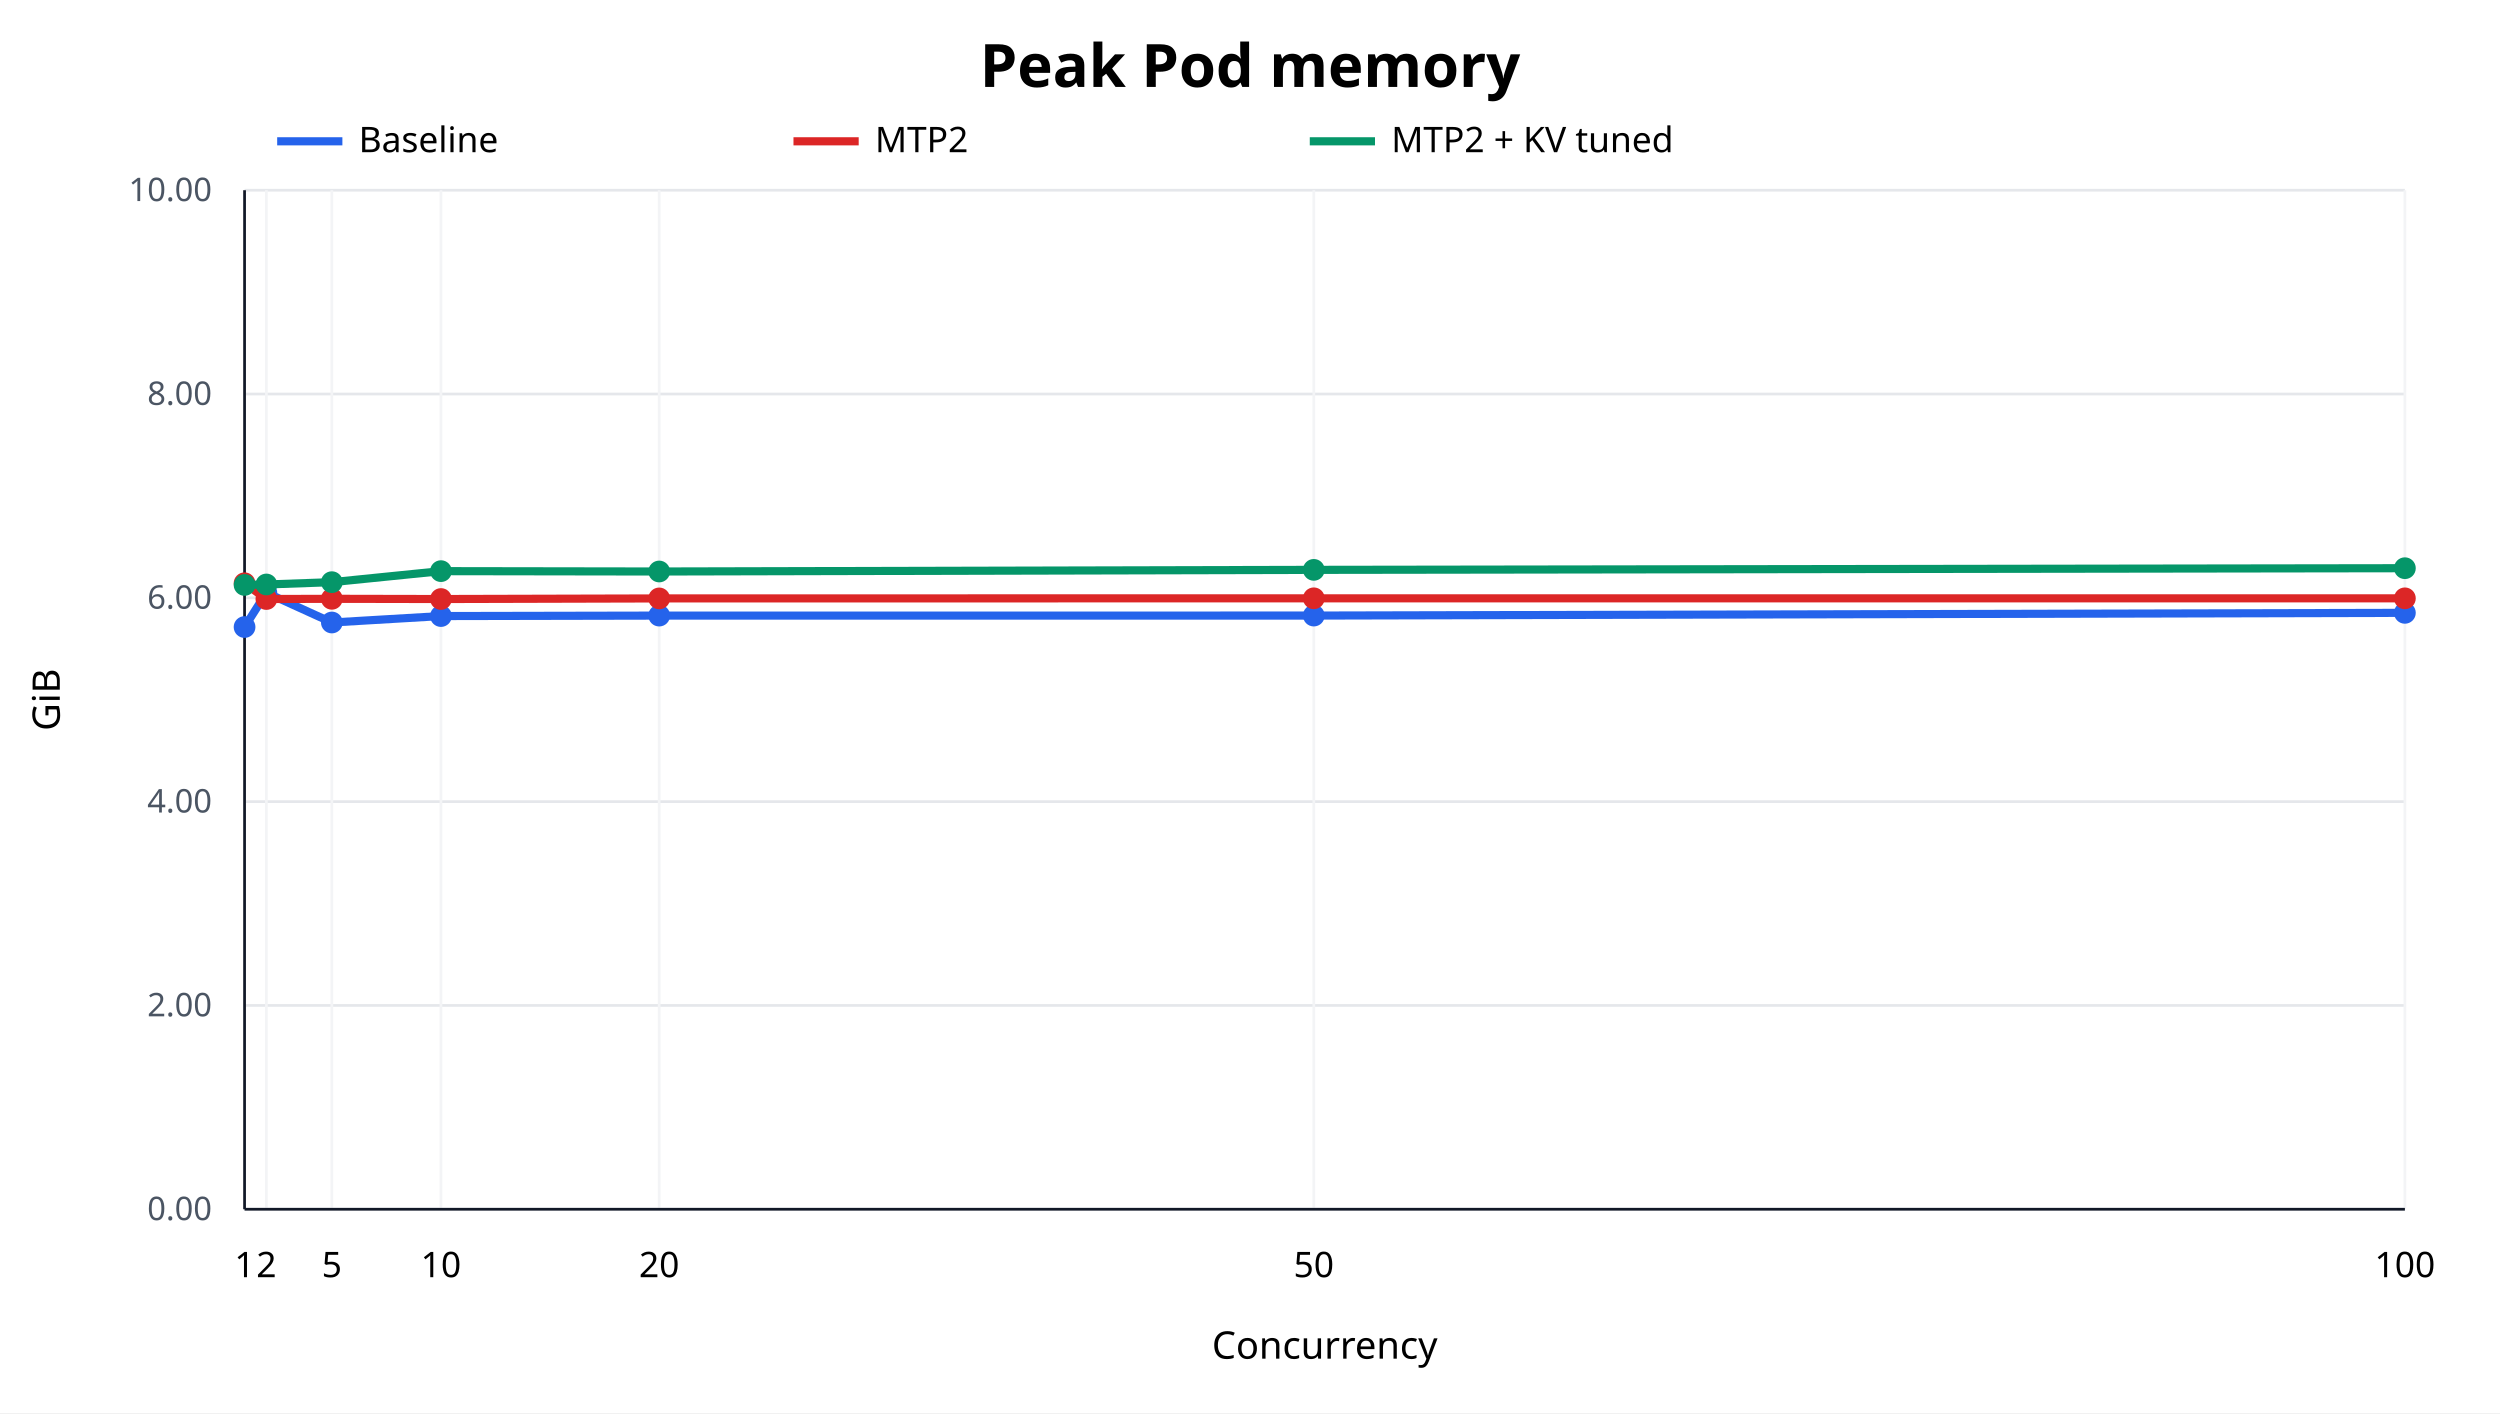
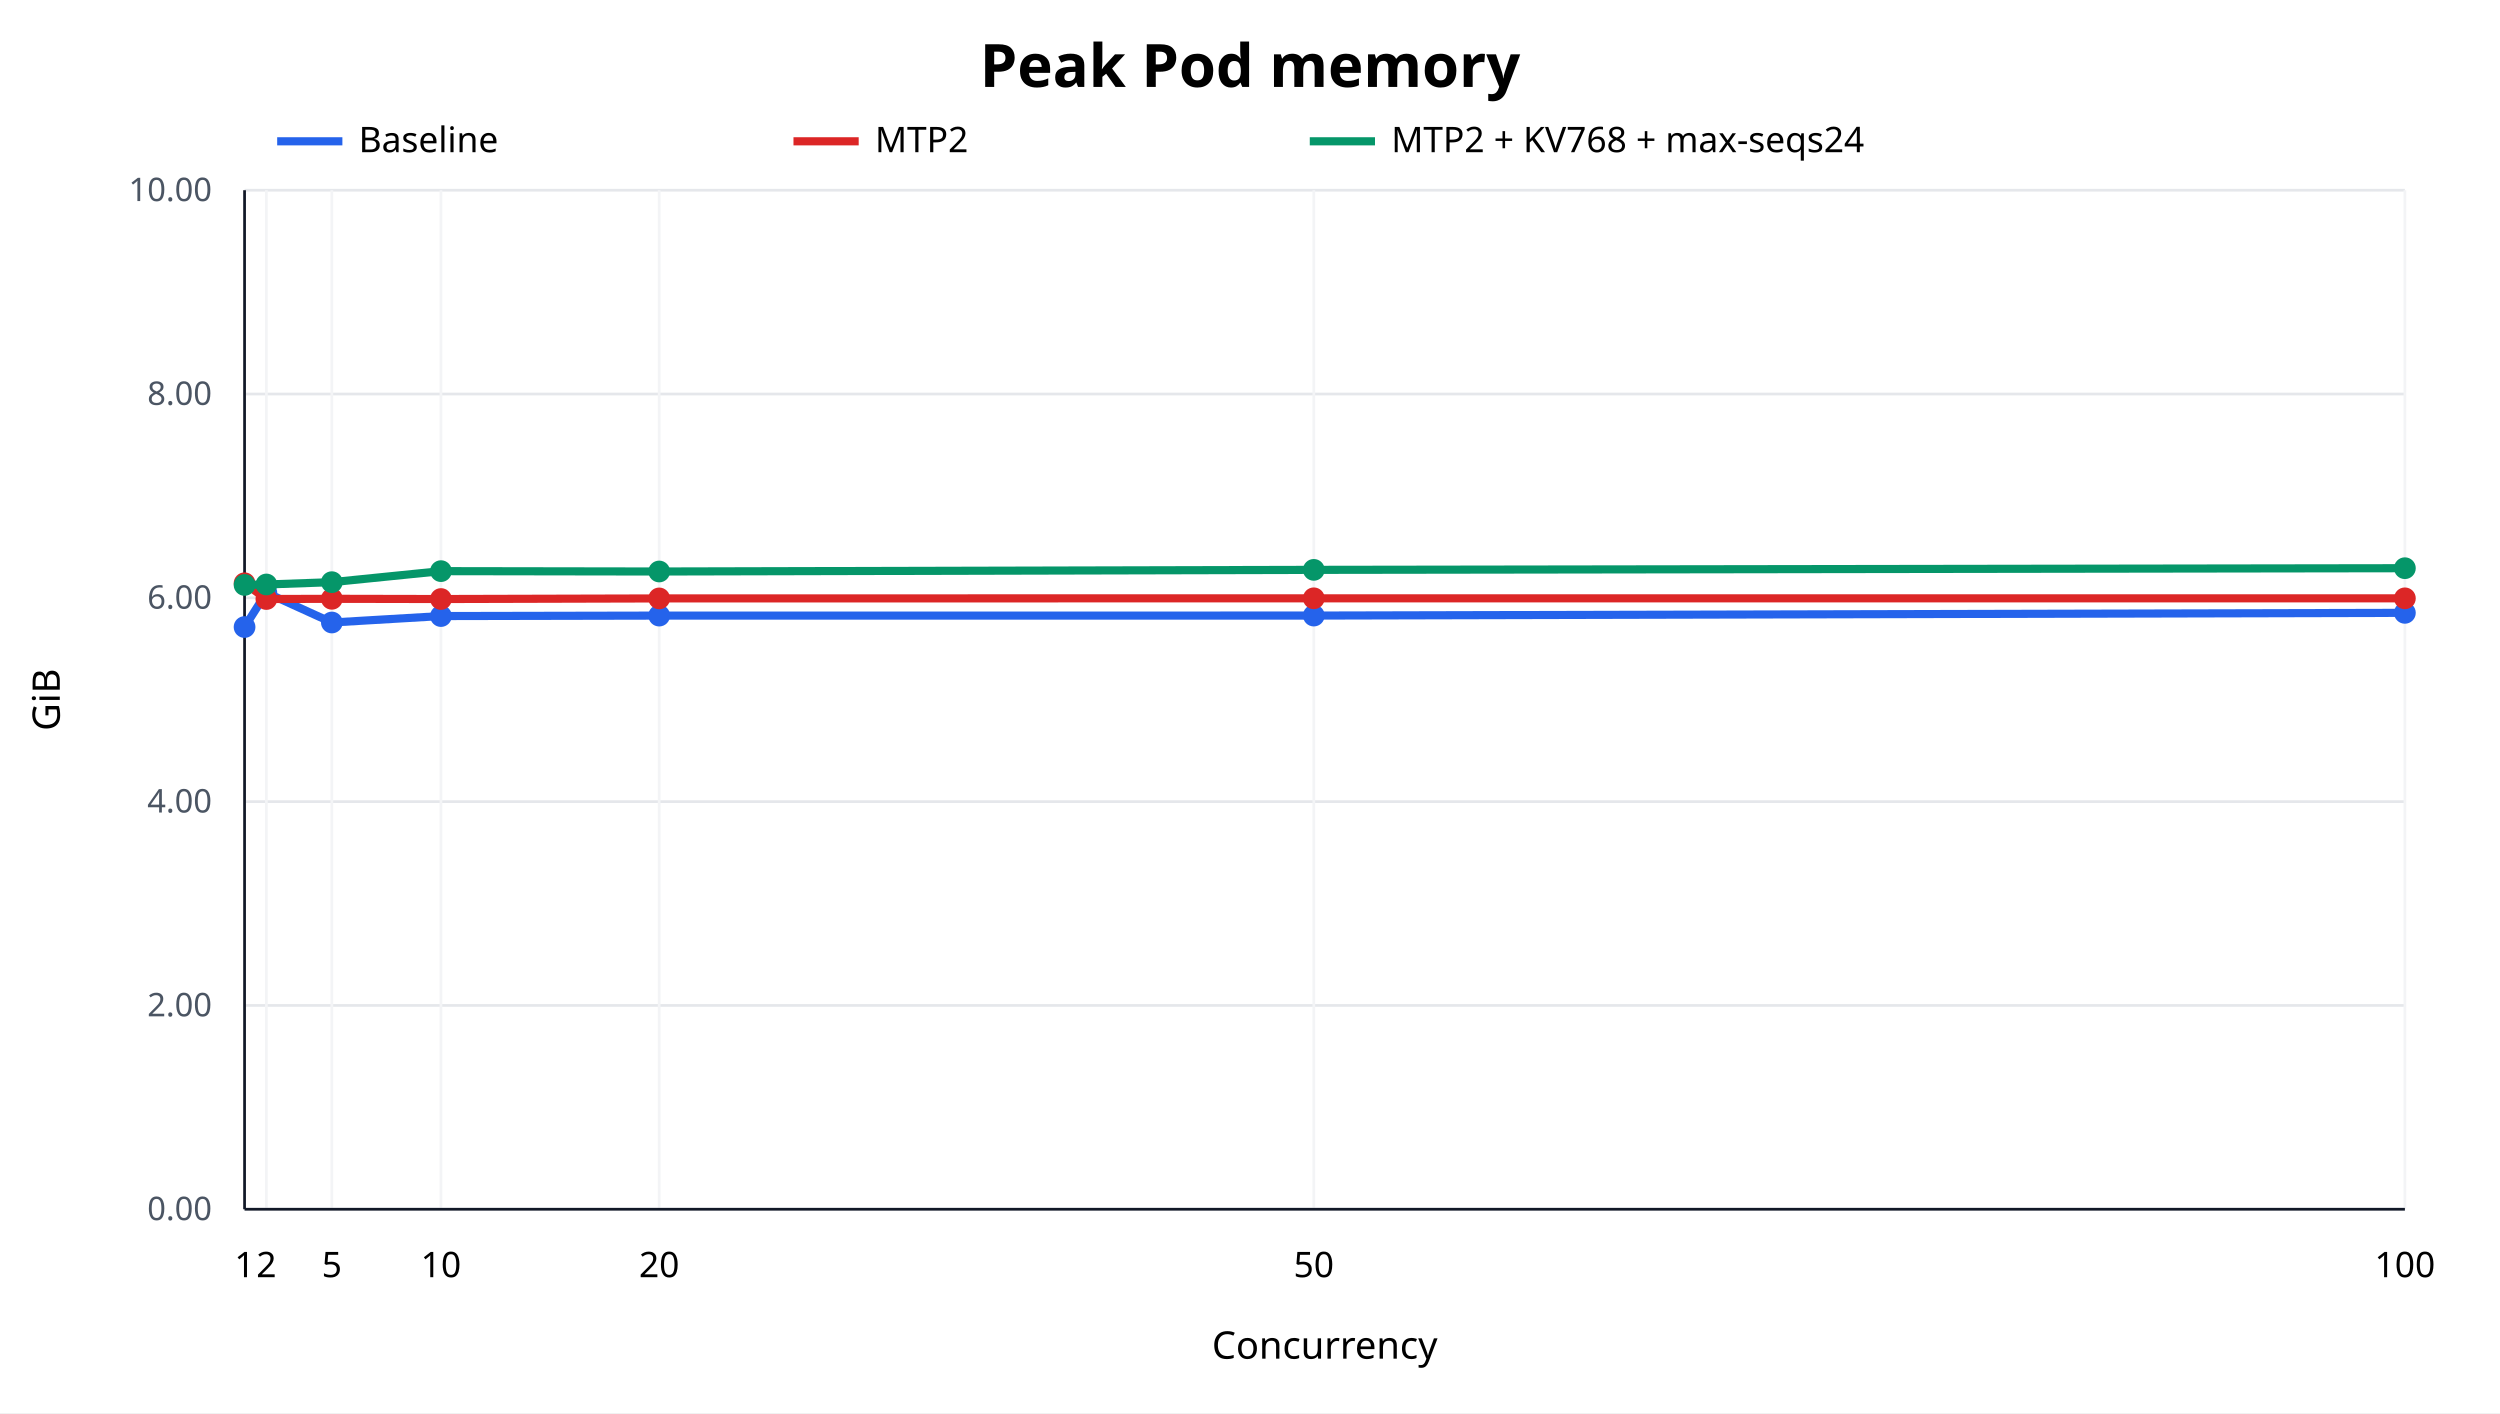
<svg xmlns="http://www.w3.org/2000/svg" width="920" height="520" viewBox="0 0 920 520">
  <rect width="100%" height="100%" fill="white" />
  <text x="460.0" y="32" text-anchor="middle" font-size="22" font-family="sans-serif" font-weight="600">Peak Pod memory</text>
  <line x1="90" y1="445.00" x2="885" y2="445.00" stroke="#e5e7eb" />
  <text x="78" y="449.00" text-anchor="end" font-size="12" font-family="sans-serif" fill="#4b5563">0.00</text>
  <line x1="90" y1="370.00" x2="885" y2="370.00" stroke="#e5e7eb" />
  <text x="78" y="374.00" text-anchor="end" font-size="12" font-family="sans-serif" fill="#4b5563">2.00</text>
  <line x1="90" y1="295.00" x2="885" y2="295.00" stroke="#e5e7eb" />
  <text x="78" y="299.00" text-anchor="end" font-size="12" font-family="sans-serif" fill="#4b5563">4.00</text>
  <line x1="90" y1="220.00" x2="885" y2="220.00" stroke="#e5e7eb" />
  <text x="78" y="224.00" text-anchor="end" font-size="12" font-family="sans-serif" fill="#4b5563">6.00</text>
  <line x1="90" y1="145.00" x2="885" y2="145.00" stroke="#e5e7eb" />
  <text x="78" y="149.00" text-anchor="end" font-size="12" font-family="sans-serif" fill="#4b5563">8.00</text>
  <line x1="90" y1="70.00" x2="885" y2="70.00" stroke="#e5e7eb" />
  <text x="78" y="74.00" text-anchor="end" font-size="12" font-family="sans-serif" fill="#4b5563">10.00</text>
  <line x1="90.00" y1="70" x2="90.00" y2="445" stroke="#f3f4f6" />
  <text x="90.00" y="470" text-anchor="middle" font-size="13" font-family="sans-serif">1</text>
  <line x1="98.03" y1="70" x2="98.03" y2="445" stroke="#f3f4f6" />
  <text x="98.03" y="470" text-anchor="middle" font-size="13" font-family="sans-serif">2</text>
  <line x1="122.12" y1="70" x2="122.12" y2="445" stroke="#f3f4f6" />
  <text x="122.12" y="470" text-anchor="middle" font-size="13" font-family="sans-serif">5</text>
  <line x1="162.27" y1="70" x2="162.27" y2="445" stroke="#f3f4f6" />
  <text x="162.27" y="470" text-anchor="middle" font-size="13" font-family="sans-serif">10</text>
  <line x1="242.58" y1="70" x2="242.58" y2="445" stroke="#f3f4f6" />
  <text x="242.58" y="470" text-anchor="middle" font-size="13" font-family="sans-serif">20</text>
  <line x1="483.48" y1="70" x2="483.48" y2="445" stroke="#f3f4f6" />
  <text x="483.48" y="470" text-anchor="middle" font-size="13" font-family="sans-serif">50</text>
  <line x1="885.00" y1="70" x2="885.00" y2="445" stroke="#f3f4f6" />
  <text x="885.00" y="470" text-anchor="middle" font-size="13" font-family="sans-serif">100</text>
  <line x1="90" y1="70" x2="90" y2="445" stroke="#111827" />
  <line x1="90" y1="445" x2="885" y2="445" stroke="#111827" />
  <text x="487.5" y="500" text-anchor="middle" font-size="14" font-family="sans-serif">Concurrency</text>
  <text transform="translate(22 257.5) rotate(-90)" text-anchor="middle" font-size="14" font-family="sans-serif">GiB</text>
  <polyline points="90.00,230.75 98.03,218.12 122.12,229.08 162.27,226.71 242.58,226.54 483.48,226.53 885.00,225.53" fill="none" stroke="#2563eb" stroke-width="3" />
  <circle cx="90.00" cy="230.75" r="4" fill="#2563eb" />
  <circle cx="98.03" cy="218.12" r="4" fill="#2563eb" />
  <circle cx="122.12" cy="229.08" r="4" fill="#2563eb" />
  <circle cx="162.27" cy="226.71" r="4" fill="#2563eb" />
  <circle cx="242.58" cy="226.54" r="4" fill="#2563eb" />
  <circle cx="483.48" cy="226.53" r="4" fill="#2563eb" />
  <circle cx="885.00" cy="225.53" r="4" fill="#2563eb" />
  <line x1="102" y1="52" x2="126" y2="52" stroke="#2563eb" stroke-width="3" />
  <text x="132" y="56" font-size="13" font-family="sans-serif">Baseline</text>
  <polyline points="90.00,214.64 98.03,220.44 122.12,220.36 162.27,220.44 242.58,220.22 483.48,220.18 885.00,220.19" fill="none" stroke="#dc2626" stroke-width="3" />
  <circle cx="90.00" cy="214.64" r="4" fill="#dc2626" />
  <circle cx="98.03" cy="220.44" r="4" fill="#dc2626" />
  <circle cx="122.12" cy="220.36" r="4" fill="#dc2626" />
  <circle cx="162.27" cy="220.44" r="4" fill="#dc2626" />
  <circle cx="242.58" cy="220.22" r="4" fill="#dc2626" />
  <circle cx="483.48" cy="220.18" r="4" fill="#dc2626" />
  <circle cx="885.00" cy="220.19" r="4" fill="#dc2626" />
  <line x1="292" y1="52" x2="316" y2="52" stroke="#dc2626" stroke-width="3" />
  <text x="322" y="56" font-size="13" font-family="sans-serif">MTP2</text>
  <polyline points="90.00,215.26 98.03,215.09 122.12,214.24 162.27,210.18 242.58,210.31 483.48,209.71 885.00,209.10" fill="none" stroke="#059669" stroke-width="3" />
  <circle cx="90.00" cy="215.26" r="4" fill="#059669" />
  <circle cx="98.03" cy="215.09" r="4" fill="#059669" />
  <circle cx="122.12" cy="214.24" r="4" fill="#059669" />
  <circle cx="162.27" cy="210.18" r="4" fill="#059669" />
  <circle cx="242.58" cy="210.31" r="4" fill="#059669" />
  <circle cx="483.48" cy="209.71" r="4" fill="#059669" />
  <circle cx="885.00" cy="209.10" r="4" fill="#059669" />
  <line x1="482" y1="52" x2="506" y2="52" stroke="#059669" stroke-width="3" />
-   <text x="512" y="56" font-size="13" font-family="sans-serif">MTP2 + KV tuned</text>
+   <text x="512" y="56" font-size="13" font-family="sans-serif">MTP2 + KV768 + max-seqs24</text>
</svg>
